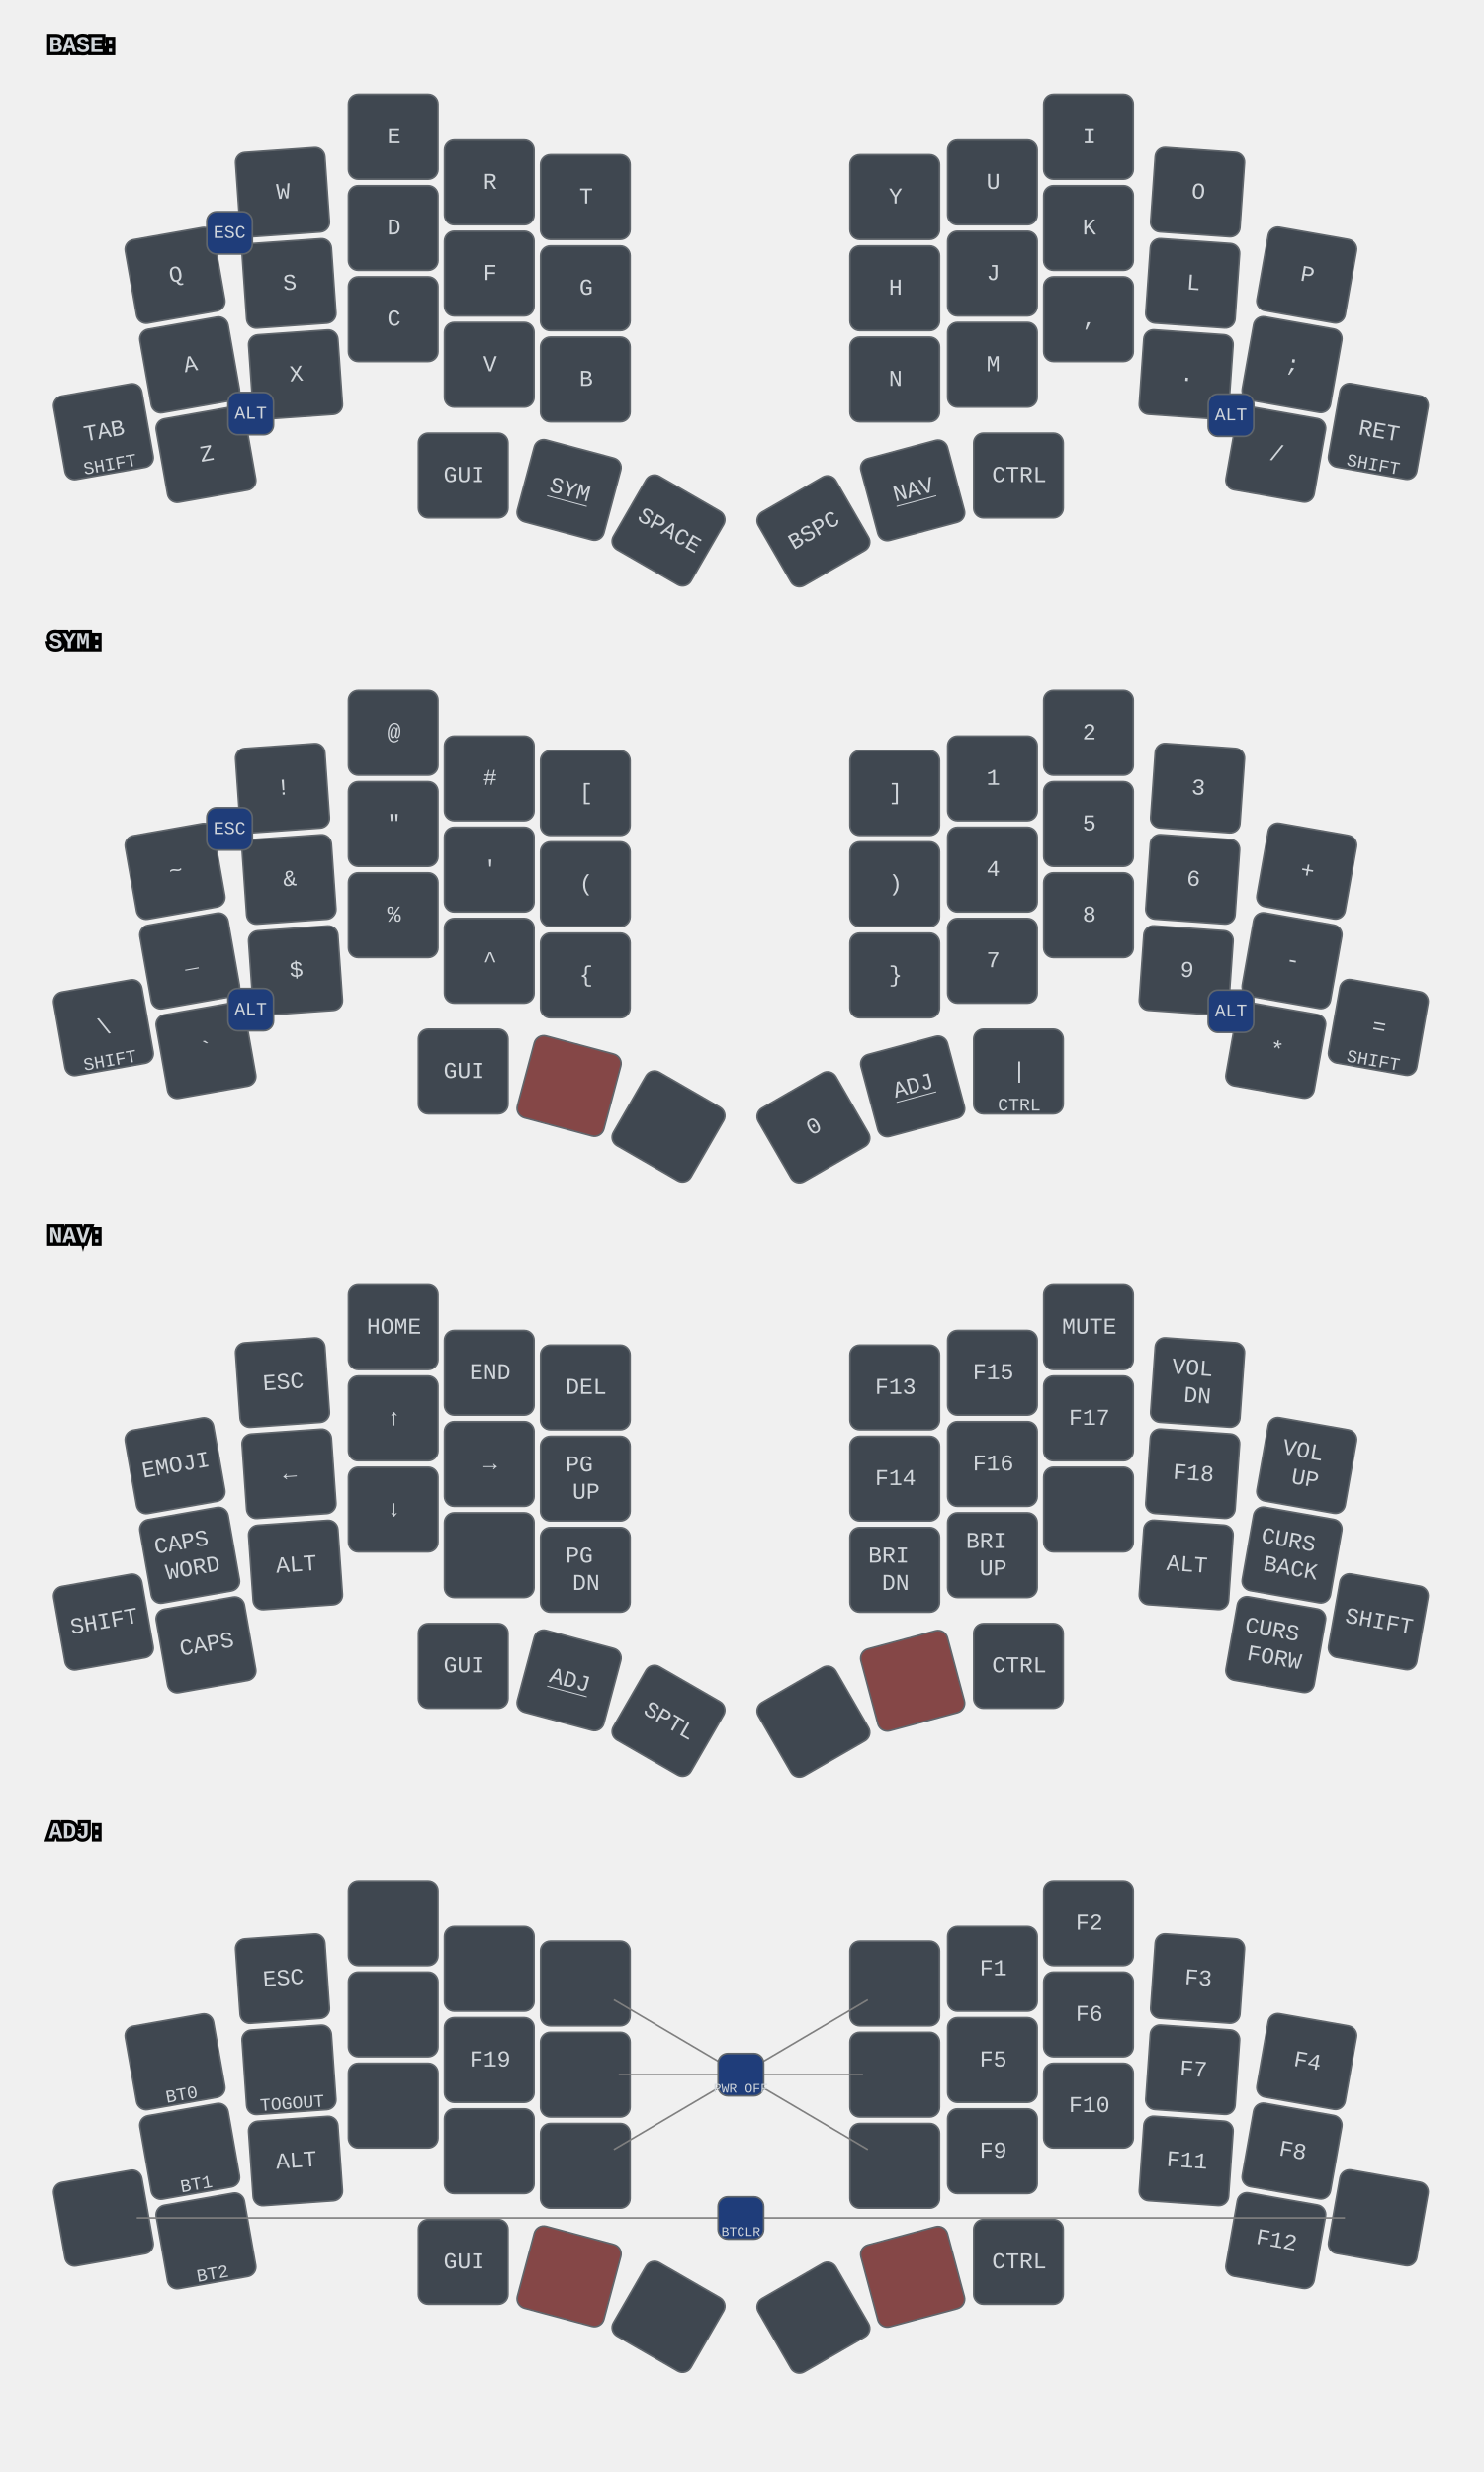
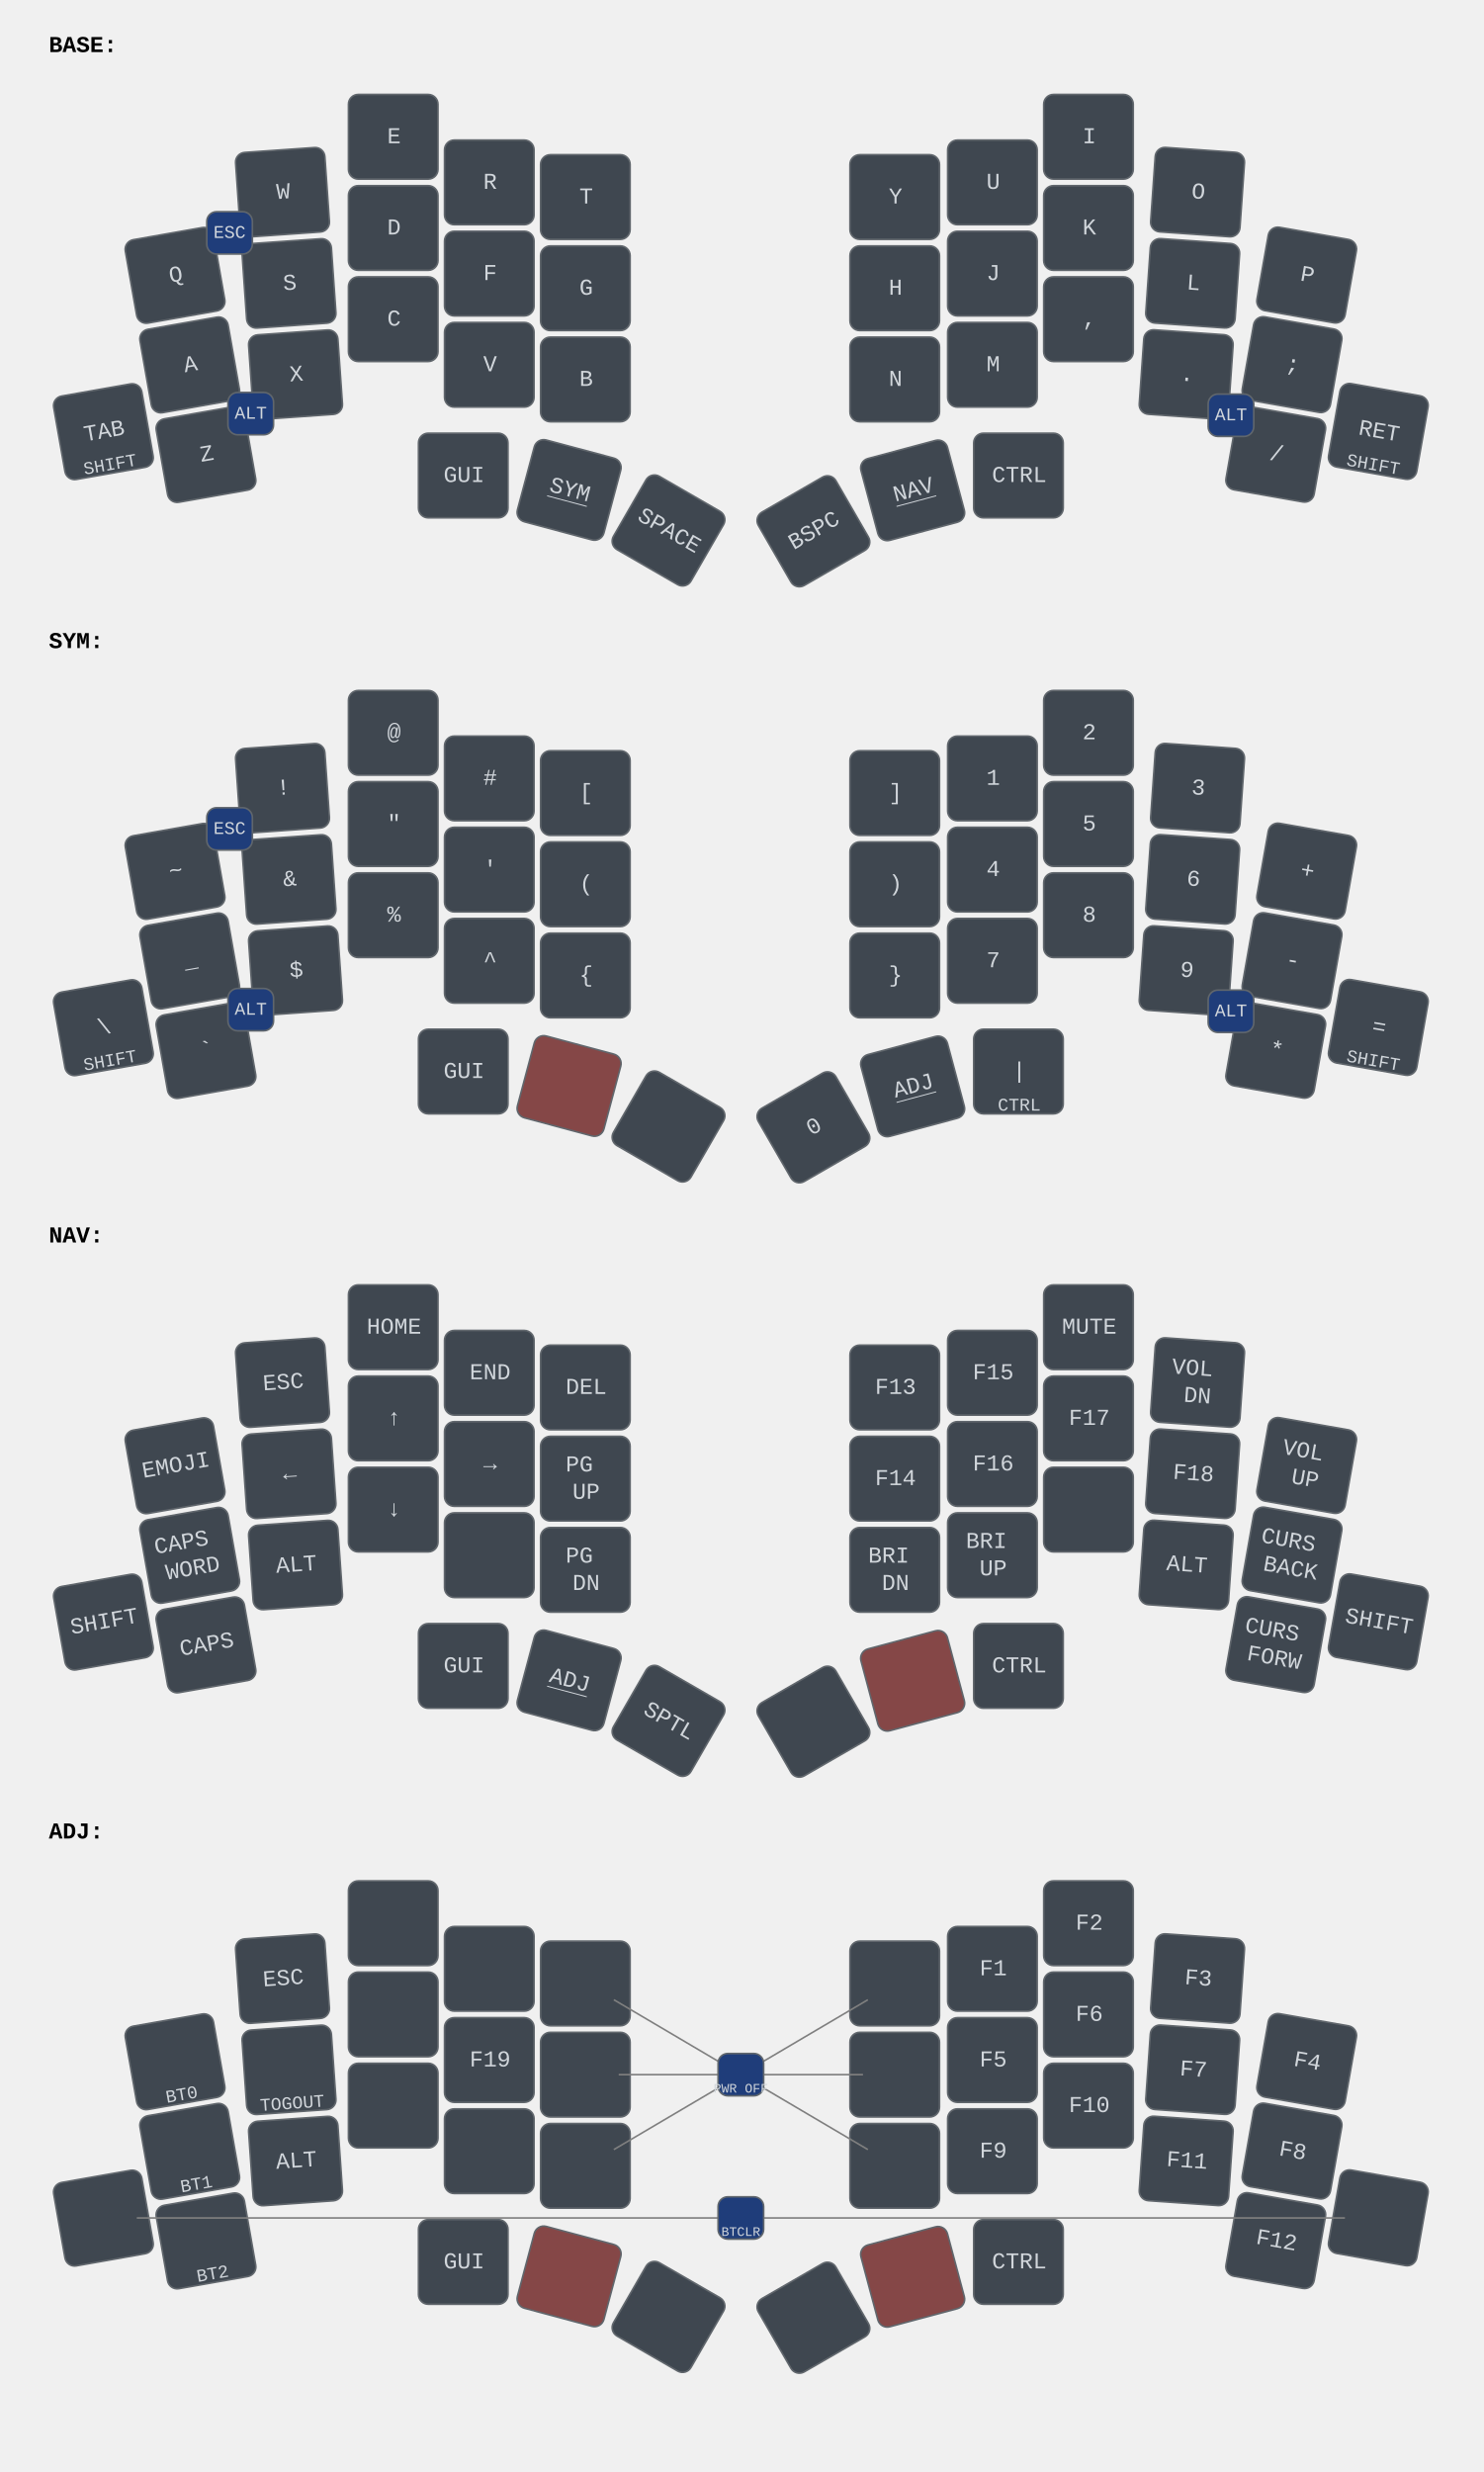
<svg xmlns="http://www.w3.org/2000/svg" width="911" height="1518" viewBox="0 0 911 1518" class="keymap">
  <style>/* inherit to force styles through use tags */
svg path {
    fill: inherit;
}

/* font and background color specifications */
svg.keymap {
    font-family: SFMono-Regular,Consolas,Liberation Mono,Menlo,monospace;
    font-size: 14px;
    font-kerning: normal;
    text-rendering: optimizeLegibility;
    fill: #24292e;
}

/* default key styling */
rect.key {
    fill: #f6f8fa;
}

rect.key, rect.combo {
    stroke: #c9cccf;
    stroke-width: 1;
}

/* default key side styling, only used is draw_key_sides is set */
rect.side {
    filter: brightness(90%);
}

/* color accent for combo boxes */
rect.combo, rect.combo-separate {
    fill: #cdf;
}

/* color accent for held keys */
rect.held, rect.combo.held {
    fill: #fdd;
}

/* color accent for ghost (optional) keys */
rect.ghost, rect.combo.ghost {
    stroke-dasharray: 4, 4;
    stroke-width: 2;
}

text {
    text-anchor: middle;
    dominant-baseline: middle;
}

/* styling for layer labels */
text.label {
    font-weight: bold;
    text-anchor: start;
    stroke: white;
    stroke-width: 4;
    paint-order: stroke;
}

/* styling for optional footer */
text.footer {
    text-anchor: end;
    dominant-baseline: auto;
    stroke: white;
    stroke-width: 4;
    paint-order: stroke;
}

/* styling for combo tap, and key non-tap label text */
text.combo, text.hold, text.shifted, text.left, text.right {
    font-size: 11px;
}

text.hold {
    text-anchor: middle;
    dominant-baseline: auto;
}

text.shifted {
    text-anchor: middle;
    dominant-baseline: hanging;
}

text.left {
    text-anchor: start;
}

text.right {
    text-anchor: end;
}

text.layer-activator {
    text-decoration: underline;
}

/* styling for hold/shifted label text in combo box */
text.combo.hold, text.combo.shifted, text.combo.left, text.combo.right {
    font-size: 8px;
}

/* lighter symbol for transparent keys */
text.trans {
    fill: #7b7e81;
}

/* styling for combo dendrons */
path.combo {
    stroke-width: 1;
    stroke: gray;
    fill: none;
}

/* Start Tabler Icons Cleanup */
/* cannot use height/width with glyphs */
.icon-tabler &gt; path {
    fill: inherit;
    stroke: inherit;
    stroke-width: 2;
}
/* hide tabler's default box */
.icon-tabler &gt; path[stroke="none"][fill="none"] {
    visibility: hidden;
}
/* End Tabler Icons Cleanup */

svg.keymap { fill: #d1d6db; }
rect.key { fill: #3f4750; }
rect.key, rect.combo { stroke: #60666c; }
rect.combo, rect.combo-separate { fill: #1f3d7a; }
rect.held, rect.combo.held { fill: #854747; }
text.label, text.footer { stroke: black; }
text.trans { fill: #7e8184; }
path.combo { stroke: #7f7f7f; }
+ 
+ text.label, text.footer {
+   stroke: none;
+   fill: #000;
+ }
</style>
  <g transform="translate(30, 0)" class="layer-BASE">
    <text x="0" y="28" class="label" id="BASE">BASE:</text>
    <g transform="translate(0, 56)">
      <g transform="translate(78, 113) rotate(-10.0)" class="key keypos-0">
        <rect rx="6" ry="6" x="-28" y="-26" width="55" height="52" class="key" />
        <text x="0" y="0" class="key tap">Q</text>
      </g>
      <g transform="translate(144, 62) rotate(-4.0)" class="key keypos-1">
        <rect rx="6" ry="6" x="-28" y="-26" width="55" height="52" class="key" />
        <text x="0" y="0" class="key tap">W</text>
      </g>
      <g transform="translate(212, 28)" class="key keypos-2">
        <rect rx="6" ry="6" x="-28" y="-26" width="55" height="52" class="key" />
        <text x="0" y="0" class="key tap">E</text>
      </g>
      <g transform="translate(271, 56)" class="key keypos-3">
        <rect rx="6" ry="6" x="-28" y="-26" width="55" height="52" class="key" />
        <text x="0" y="0" class="key tap">R</text>
      </g>
      <g transform="translate(330, 65)" class="key keypos-4">
        <rect rx="6" ry="6" x="-28" y="-26" width="55" height="52" class="key" />
        <text x="0" y="0" class="key tap">T</text>
      </g>
      <g transform="translate(520, 65)" class="key keypos-5">
        <rect rx="6" ry="6" x="-28" y="-26" width="55" height="52" class="key" />
        <text x="0" y="0" class="key tap">Y</text>
      </g>
      <g transform="translate(580, 56)" class="key keypos-6">
        <rect rx="6" ry="6" x="-28" y="-26" width="55" height="52" class="key" />
        <text x="0" y="0" class="key tap">U</text>
      </g>
      <g transform="translate(639, 28)" class="key keypos-7">
        <rect rx="6" ry="6" x="-28" y="-26" width="55" height="52" class="key" />
        <text x="0" y="0" class="key tap">I</text>
      </g>
      <g transform="translate(706, 62) rotate(4.0)" class="key keypos-8">
        <rect rx="6" ry="6" x="-28" y="-26" width="55" height="52" class="key" />
        <text x="0" y="0" class="key tap">O</text>
      </g>
      <g transform="translate(773, 113) rotate(10.0)" class="key keypos-9">
        <rect rx="6" ry="6" x="-28" y="-26" width="55" height="52" class="key" />
        <text x="0" y="0" class="key tap">P</text>
      </g>
      <g transform="translate(87, 168) rotate(-10.0)" class="key keypos-10">
        <rect rx="6" ry="6" x="-28" y="-26" width="55" height="52" class="key" />
        <text x="0" y="0" class="key tap">A</text>
      </g>
      <g transform="translate(148, 118) rotate(-4.0)" class="key keypos-11">
        <rect rx="6" ry="6" x="-28" y="-26" width="55" height="52" class="key" />
        <text x="0" y="0" class="key tap">S</text>
      </g>
      <g transform="translate(212, 84)" class="key keypos-12">
        <rect rx="6" ry="6" x="-28" y="-26" width="55" height="52" class="key" />
        <text x="0" y="0" class="key tap">D</text>
      </g>
      <g transform="translate(271, 112)" class="key keypos-13">
        <rect rx="6" ry="6" x="-28" y="-26" width="55" height="52" class="key" />
        <text x="0" y="0" class="key tap">F</text>
      </g>
      <g transform="translate(330, 121)" class="key keypos-14">
        <rect rx="6" ry="6" x="-28" y="-26" width="55" height="52" class="key" />
        <text x="0" y="0" class="key tap">G</text>
      </g>
      <g transform="translate(520, 121)" class="key keypos-15">
        <rect rx="6" ry="6" x="-28" y="-26" width="55" height="52" class="key" />
        <text x="0" y="0" class="key tap">H</text>
      </g>
      <g transform="translate(580, 112)" class="key keypos-16">
        <rect rx="6" ry="6" x="-28" y="-26" width="55" height="52" class="key" />
        <text x="0" y="0" class="key tap">J</text>
      </g>
      <g transform="translate(639, 84)" class="key keypos-17">
        <rect rx="6" ry="6" x="-28" y="-26" width="55" height="52" class="key" />
        <text x="0" y="0" class="key tap">K</text>
      </g>
      <g transform="translate(703, 118) rotate(4.0)" class="key keypos-18">
        <rect rx="6" ry="6" x="-28" y="-26" width="55" height="52" class="key" />
        <text x="0" y="0" class="key tap">L</text>
      </g>
      <g transform="translate(764, 168) rotate(10.0)" class="key keypos-19">
        <rect rx="6" ry="6" x="-28" y="-26" width="55" height="52" class="key" />
        <text x="0" y="0" class="key tap">;</text>
      </g>
      <g transform="translate(34, 209) rotate(-10.0)" class="key keypos-20">
        <rect rx="6" ry="6" x="-28" y="-26" width="55" height="52" class="key" />
        <text x="0" y="0" class="key tap">TAB</text>
        <text x="0" y="24" class="key hold">SHIFT</text>
      </g>
      <g transform="translate(97, 223) rotate(-10.0)" class="key keypos-21">
        <rect rx="6" ry="6" x="-28" y="-26" width="55" height="52" class="key" />
        <text x="0" y="0" class="key tap">Z</text>
      </g>
      <g transform="translate(152, 174) rotate(-4.0)" class="key keypos-22">
        <rect rx="6" ry="6" x="-28" y="-26" width="55" height="52" class="key" />
        <text x="0" y="0" class="key tap">X</text>
      </g>
      <g transform="translate(212, 140)" class="key keypos-23">
        <rect rx="6" ry="6" x="-28" y="-26" width="55" height="52" class="key" />
        <text x="0" y="0" class="key tap">C</text>
      </g>
      <g transform="translate(271, 168)" class="key keypos-24">
        <rect rx="6" ry="6" x="-28" y="-26" width="55" height="52" class="key" />
        <text x="0" y="0" class="key tap">V</text>
      </g>
      <g transform="translate(330, 177)" class="key keypos-25">
        <rect rx="6" ry="6" x="-28" y="-26" width="55" height="52" class="key" />
        <text x="0" y="0" class="key tap">B</text>
      </g>
      <g transform="translate(520, 177)" class="key keypos-26">
        <rect rx="6" ry="6" x="-28" y="-26" width="55" height="52" class="key" />
        <text x="0" y="0" class="key tap">N</text>
      </g>
      <g transform="translate(580, 168)" class="key keypos-27">
        <rect rx="6" ry="6" x="-28" y="-26" width="55" height="52" class="key" />
        <text x="0" y="0" class="key tap">M</text>
      </g>
      <g transform="translate(639, 140)" class="key keypos-28">
        <rect rx="6" ry="6" x="-28" y="-26" width="55" height="52" class="key" />
        <text x="0" y="0" class="key tap">,</text>
      </g>
      <g transform="translate(699, 174) rotate(4.0)" class="key keypos-29">
        <rect rx="6" ry="6" x="-28" y="-26" width="55" height="52" class="key" />
        <text x="0" y="0" class="key tap">.</text>
      </g>
      <g transform="translate(754, 223) rotate(10.0)" class="key keypos-30">
        <rect rx="6" ry="6" x="-28" y="-26" width="55" height="52" class="key" />
        <text x="0" y="0" class="key tap">/</text>
      </g>
      <g transform="translate(817, 209) rotate(10.0)" class="key keypos-31">
        <rect rx="6" ry="6" x="-28" y="-26" width="55" height="52" class="key" />
        <text x="0" y="0" class="key tap">RET</text>
        <text x="0" y="24" class="key hold">SHIFT</text>
      </g>
      <g transform="translate(255, 236)" class="key keypos-32">
        <rect rx="6" ry="6" x="-28" y="-26" width="55" height="52" class="key" />
        <text x="0" y="0" class="key tap">GUI</text>
      </g>
      <g transform="translate(320, 245) rotate(15.0)" class="key keypos-33">
        <rect rx="6" ry="6" x="-28" y="-26" width="55" height="52" class="key" />
        <a href="#SYM">
          <text x="0" y="0" class="key tap layer-activator">SYM</text>
        </a>
      </g>
      <g transform="translate(381, 270) rotate(30.0)" class="key keypos-34">
        <rect rx="6" ry="6" x="-28" y="-26" width="55" height="52" class="key" />
        <text x="0" y="0" class="key tap">SPACE</text>
      </g>
      <g transform="translate(470, 270) rotate(-30.0)" class="key keypos-35">
        <rect rx="6" ry="6" x="-28" y="-26" width="55" height="52" class="key" />
        <text x="0" y="0" class="key tap">BSPC</text>
      </g>
      <g transform="translate(531, 245) rotate(-15.0)" class="key keypos-36">
        <rect rx="6" ry="6" x="-28" y="-26" width="55" height="52" class="key" />
        <a href="#NAV">
          <text x="0" y="0" class="key tap layer-activator">NAV</text>
        </a>
      </g>
      <g transform="translate(596, 236)" class="key keypos-37">
        <rect rx="6" ry="6" x="-28" y="-26" width="55" height="52" class="key" />
        <text x="0" y="0" class="key tap">CTRL</text>
      </g>
      <g class="combo combopos-0">
        <rect rx="6" ry="6" x="97" y="74" width="28" height="26" class="combo" />
        <text x="111" y="87" class="combo tap">ESC</text>
      </g>
      <g class="combo combopos-1">
        <rect rx="6" ry="6" x="110" y="185" width="28" height="26" class="combo" />
        <text x="124" y="198" class="combo tap">ALT</text>
      </g>
      <g class="combo combopos-2">
        <rect rx="6" ry="6" x="712" y="186" width="28" height="26" class="combo" />
        <text x="726" y="199" class="combo tap">ALT</text>
      </g>
    </g>
  </g>
  <g transform="translate(30, 366)" class="layer-SYM">
    <text x="0" y="28" class="label" id="SYM">SYM:</text>
    <g transform="translate(0, 56)">
      <g transform="translate(78, 113) rotate(-10.0)" class="key keypos-0">
        <rect rx="6" ry="6" x="-28" y="-26" width="55" height="52" class="key" />
        <text x="0" y="0" class="key tap">~</text>
      </g>
      <g transform="translate(144, 62) rotate(-4.0)" class="key keypos-1">
        <rect rx="6" ry="6" x="-28" y="-26" width="55" height="52" class="key" />
        <text x="0" y="0" class="key tap">!</text>
      </g>
      <g transform="translate(212, 28)" class="key keypos-2">
        <rect rx="6" ry="6" x="-28" y="-26" width="55" height="52" class="key" />
        <text x="0" y="0" class="key tap">@</text>
      </g>
      <g transform="translate(271, 56)" class="key keypos-3">
        <rect rx="6" ry="6" x="-28" y="-26" width="55" height="52" class="key" />
        <text x="0" y="0" class="key tap">#</text>
      </g>
      <g transform="translate(330, 65)" class="key keypos-4">
        <rect rx="6" ry="6" x="-28" y="-26" width="55" height="52" class="key" />
        <text x="0" y="0" class="key tap">[</text>
      </g>
      <g transform="translate(520, 65)" class="key keypos-5">
        <rect rx="6" ry="6" x="-28" y="-26" width="55" height="52" class="key" />
        <text x="0" y="0" class="key tap">]</text>
      </g>
      <g transform="translate(580, 56)" class="key keypos-6">
        <rect rx="6" ry="6" x="-28" y="-26" width="55" height="52" class="key" />
        <text x="0" y="0" class="key tap">1</text>
      </g>
      <g transform="translate(639, 28)" class="key keypos-7">
        <rect rx="6" ry="6" x="-28" y="-26" width="55" height="52" class="key" />
        <text x="0" y="0" class="key tap">2</text>
      </g>
      <g transform="translate(706, 62) rotate(4.0)" class="key keypos-8">
        <rect rx="6" ry="6" x="-28" y="-26" width="55" height="52" class="key" />
        <text x="0" y="0" class="key tap">3</text>
      </g>
      <g transform="translate(773, 113) rotate(10.0)" class="key keypos-9">
        <rect rx="6" ry="6" x="-28" y="-26" width="55" height="52" class="key" />
        <text x="0" y="0" class="key tap">+</text>
      </g>
      <g transform="translate(87, 168) rotate(-10.0)" class="key keypos-10">
        <rect rx="6" ry="6" x="-28" y="-26" width="55" height="52" class="key" />
        <text x="0" y="0" class="key tap">_</text>
      </g>
      <g transform="translate(148, 118) rotate(-4.0)" class="key keypos-11">
        <rect rx="6" ry="6" x="-28" y="-26" width="55" height="52" class="key" />
        <text x="0" y="0" class="key tap">&amp;</text>
      </g>
      <g transform="translate(212, 84)" class="key keypos-12">
        <rect rx="6" ry="6" x="-28" y="-26" width="55" height="52" class="key" />
        <text x="0" y="0" class="key tap">"</text>
      </g>
      <g transform="translate(271, 112)" class="key keypos-13">
        <rect rx="6" ry="6" x="-28" y="-26" width="55" height="52" class="key" />
        <text x="0" y="0" class="key tap">'</text>
      </g>
      <g transform="translate(330, 121)" class="key keypos-14">
        <rect rx="6" ry="6" x="-28" y="-26" width="55" height="52" class="key" />
        <text x="0" y="0" class="key tap">(</text>
      </g>
      <g transform="translate(520, 121)" class="key keypos-15">
        <rect rx="6" ry="6" x="-28" y="-26" width="55" height="52" class="key" />
        <text x="0" y="0" class="key tap">)</text>
      </g>
      <g transform="translate(580, 112)" class="key keypos-16">
        <rect rx="6" ry="6" x="-28" y="-26" width="55" height="52" class="key" />
        <text x="0" y="0" class="key tap">4</text>
      </g>
      <g transform="translate(639, 84)" class="key keypos-17">
        <rect rx="6" ry="6" x="-28" y="-26" width="55" height="52" class="key" />
        <text x="0" y="0" class="key tap">5</text>
      </g>
      <g transform="translate(703, 118) rotate(4.0)" class="key keypos-18">
        <rect rx="6" ry="6" x="-28" y="-26" width="55" height="52" class="key" />
        <text x="0" y="0" class="key tap">6</text>
      </g>
      <g transform="translate(764, 168) rotate(10.0)" class="key keypos-19">
        <rect rx="6" ry="6" x="-28" y="-26" width="55" height="52" class="key" />
        <text x="0" y="0" class="key tap">-</text>
      </g>
      <g transform="translate(34, 209) rotate(-10.0)" class="key keypos-20">
        <rect rx="6" ry="6" x="-28" y="-26" width="55" height="52" class="key" />
        <text x="0" y="0" class="key tap">\</text>
        <text x="0" y="24" class="key hold">SHIFT</text>
      </g>
      <g transform="translate(97, 223) rotate(-10.0)" class="key keypos-21">
        <rect rx="6" ry="6" x="-28" y="-26" width="55" height="52" class="key" />
        <text x="0" y="0" class="key tap">`</text>
      </g>
      <g transform="translate(152, 174) rotate(-4.0)" class="key keypos-22">
        <rect rx="6" ry="6" x="-28" y="-26" width="55" height="52" class="key" />
        <text x="0" y="0" class="key tap">$</text>
      </g>
      <g transform="translate(212, 140)" class="key keypos-23">
        <rect rx="6" ry="6" x="-28" y="-26" width="55" height="52" class="key" />
        <text x="0" y="0" class="key tap">%</text>
      </g>
      <g transform="translate(271, 168)" class="key keypos-24">
        <rect rx="6" ry="6" x="-28" y="-26" width="55" height="52" class="key" />
        <text x="0" y="0" class="key tap">^</text>
      </g>
      <g transform="translate(330, 177)" class="key keypos-25">
        <rect rx="6" ry="6" x="-28" y="-26" width="55" height="52" class="key" />
        <text x="0" y="0" class="key tap">{</text>
      </g>
      <g transform="translate(520, 177)" class="key keypos-26">
        <rect rx="6" ry="6" x="-28" y="-26" width="55" height="52" class="key" />
        <text x="0" y="0" class="key tap">}</text>
      </g>
      <g transform="translate(580, 168)" class="key keypos-27">
        <rect rx="6" ry="6" x="-28" y="-26" width="55" height="52" class="key" />
        <text x="0" y="0" class="key tap">7</text>
      </g>
      <g transform="translate(639, 140)" class="key keypos-28">
        <rect rx="6" ry="6" x="-28" y="-26" width="55" height="52" class="key" />
        <text x="0" y="0" class="key tap">8</text>
      </g>
      <g transform="translate(699, 174) rotate(4.0)" class="key keypos-29">
        <rect rx="6" ry="6" x="-28" y="-26" width="55" height="52" class="key" />
        <text x="0" y="0" class="key tap">9</text>
      </g>
      <g transform="translate(754, 223) rotate(10.0)" class="key keypos-30">
        <rect rx="6" ry="6" x="-28" y="-26" width="55" height="52" class="key" />
        <text x="0" y="0" class="key tap">*</text>
      </g>
      <g transform="translate(817, 209) rotate(10.0)" class="key keypos-31">
        <rect rx="6" ry="6" x="-28" y="-26" width="55" height="52" class="key" />
        <text x="0" y="0" class="key tap">=</text>
        <text x="0" y="24" class="key hold">SHIFT</text>
      </g>
      <g transform="translate(255, 236)" class="key keypos-32">
        <rect rx="6" ry="6" x="-28" y="-26" width="55" height="52" class="key" />
        <text x="0" y="0" class="key tap">GUI</text>
      </g>
      <g transform="translate(320, 245) rotate(15.0)" class="key held keypos-33">
        <rect rx="6" ry="6" x="-28" y="-26" width="55" height="52" class="key held" />
      </g>
      <g transform="translate(381, 270) rotate(30.0)" class="key keypos-34">
        <rect rx="6" ry="6" x="-28" y="-26" width="55" height="52" class="key" />
      </g>
      <g transform="translate(470, 270) rotate(-30.0)" class="key keypos-35">
        <rect rx="6" ry="6" x="-28" y="-26" width="55" height="52" class="key" />
        <text x="0" y="0" class="key tap">0</text>
      </g>
      <g transform="translate(531, 245) rotate(-15.0)" class="key keypos-36">
        <rect rx="6" ry="6" x="-28" y="-26" width="55" height="52" class="key" />
        <a href="#ADJ">
          <text x="0" y="0" class="key tap layer-activator">ADJ</text>
        </a>
      </g>
      <g transform="translate(596, 236)" class="key keypos-37">
        <rect rx="6" ry="6" x="-28" y="-26" width="55" height="52" class="key" />
        <text x="0" y="0" class="key tap">|</text>
        <text x="0" y="24" class="key hold">CTRL</text>
      </g>
      <g class="combo combopos-0">
        <rect rx="6" ry="6" x="97" y="74" width="28" height="26" class="combo" />
        <text x="111" y="87" class="combo tap">ESC</text>
      </g>
      <g class="combo combopos-1">
        <rect rx="6" ry="6" x="110" y="185" width="28" height="26" class="combo" />
        <text x="124" y="198" class="combo tap">ALT</text>
      </g>
      <g class="combo combopos-2">
        <rect rx="6" ry="6" x="712" y="186" width="28" height="26" class="combo" />
        <text x="726" y="199" class="combo tap">ALT</text>
      </g>
    </g>
  </g>
  <g transform="translate(30, 731)" class="layer-NAV">
    <text x="0" y="28" class="label" id="NAV">NAV:</text>
    <g transform="translate(0, 56)">
      <g transform="translate(78, 113) rotate(-10.0)" class="key keypos-0">
        <rect rx="6" ry="6" x="-28" y="-26" width="55" height="52" class="key" />
        <text x="0" y="0" class="key tap">EMOJI</text>
      </g>
      <g transform="translate(144, 62) rotate(-4.0)" class="key keypos-1">
        <rect rx="6" ry="6" x="-28" y="-26" width="55" height="52" class="key" />
        <text x="0" y="0" class="key tap">ESC</text>
      </g>
      <g transform="translate(212, 28)" class="key keypos-2">
        <rect rx="6" ry="6" x="-28" y="-26" width="55" height="52" class="key" />
        <text x="0" y="0" class="key tap">HOME</text>
      </g>
      <g transform="translate(271, 56)" class="key keypos-3">
        <rect rx="6" ry="6" x="-28" y="-26" width="55" height="52" class="key" />
        <text x="0" y="0" class="key tap">END</text>
      </g>
      <g transform="translate(330, 65)" class="key keypos-4">
        <rect rx="6" ry="6" x="-28" y="-26" width="55" height="52" class="key" />
        <text x="0" y="0" class="key tap">DEL</text>
      </g>
      <g transform="translate(520, 65)" class="key keypos-5">
        <rect rx="6" ry="6" x="-28" y="-26" width="55" height="52" class="key" />
        <text x="0" y="0" class="key tap">F13</text>
      </g>
      <g transform="translate(580, 56)" class="key keypos-6">
        <rect rx="6" ry="6" x="-28" y="-26" width="55" height="52" class="key" />
        <text x="0" y="0" class="key tap">F15</text>
      </g>
      <g transform="translate(639, 28)" class="key keypos-7">
        <rect rx="6" ry="6" x="-28" y="-26" width="55" height="52" class="key" />
        <text x="0" y="0" class="key tap">MUTE</text>
      </g>
      <g transform="translate(706, 62) rotate(4.0)" class="key keypos-8">
        <rect rx="6" ry="6" x="-28" y="-26" width="55" height="52" class="key" />
        <text x="0" y="0" class="key tap">
          <tspan x="0" dy="-0.6em">VOL</tspan>
          <tspan x="0" dy="1.2em">DN</tspan>
        </text>
      </g>
      <g transform="translate(773, 113) rotate(10.0)" class="key keypos-9">
        <rect rx="6" ry="6" x="-28" y="-26" width="55" height="52" class="key" />
        <text x="0" y="0" class="key tap">
          <tspan x="0" dy="-0.6em">VOL</tspan>
          <tspan x="0" dy="1.2em">UP</tspan>
        </text>
      </g>
      <g transform="translate(87, 168) rotate(-10.0)" class="key keypos-10">
        <rect rx="6" ry="6" x="-28" y="-26" width="55" height="52" class="key" />
        <text x="0" y="0" class="key tap">
          <tspan x="0" dy="-0.6em">CAPS</tspan>
          <tspan x="0" dy="1.2em">WORD</tspan>
        </text>
      </g>
      <g transform="translate(148, 118) rotate(-4.0)" class="key keypos-11">
        <rect rx="6" ry="6" x="-28" y="-26" width="55" height="52" class="key" />
        <text x="0" y="0" class="key tap">←</text>
      </g>
      <g transform="translate(212, 84)" class="key keypos-12">
        <rect rx="6" ry="6" x="-28" y="-26" width="55" height="52" class="key" />
        <text x="0" y="0" class="key tap">↑</text>
      </g>
      <g transform="translate(271, 112)" class="key keypos-13">
        <rect rx="6" ry="6" x="-28" y="-26" width="55" height="52" class="key" />
        <text x="0" y="0" class="key tap">→</text>
      </g>
      <g transform="translate(330, 121)" class="key keypos-14">
        <rect rx="6" ry="6" x="-28" y="-26" width="55" height="52" class="key" />
        <text x="0" y="0" class="key tap">
          <tspan x="0" dy="-0.6em">PG</tspan>
          <tspan x="0" dy="1.2em">UP</tspan>
        </text>
      </g>
      <g transform="translate(520, 121)" class="key keypos-15">
        <rect rx="6" ry="6" x="-28" y="-26" width="55" height="52" class="key" />
        <text x="0" y="0" class="key tap">F14</text>
      </g>
      <g transform="translate(580, 112)" class="key keypos-16">
        <rect rx="6" ry="6" x="-28" y="-26" width="55" height="52" class="key" />
        <text x="0" y="0" class="key tap">F16</text>
      </g>
      <g transform="translate(639, 84)" class="key keypos-17">
        <rect rx="6" ry="6" x="-28" y="-26" width="55" height="52" class="key" />
        <text x="0" y="0" class="key tap">F17</text>
      </g>
      <g transform="translate(703, 118) rotate(4.0)" class="key keypos-18">
        <rect rx="6" ry="6" x="-28" y="-26" width="55" height="52" class="key" />
        <text x="0" y="0" class="key tap">F18</text>
      </g>
      <g transform="translate(764, 168) rotate(10.0)" class="key keypos-19">
        <rect rx="6" ry="6" x="-28" y="-26" width="55" height="52" class="key" />
        <text x="0" y="0" class="key tap">
          <tspan x="0" dy="-0.6em">CURS</tspan>
          <tspan x="0" dy="1.2em">BACK</tspan>
        </text>
      </g>
      <g transform="translate(34, 209) rotate(-10.0)" class="key keypos-20">
        <rect rx="6" ry="6" x="-28" y="-26" width="55" height="52" class="key" />
        <text x="0" y="0" class="key tap">SHIFT</text>
      </g>
      <g transform="translate(97, 223) rotate(-10.0)" class="key keypos-21">
        <rect rx="6" ry="6" x="-28" y="-26" width="55" height="52" class="key" />
        <text x="0" y="0" class="key tap">CAPS</text>
      </g>
      <g transform="translate(152, 174) rotate(-4.0)" class="key keypos-22">
        <rect rx="6" ry="6" x="-28" y="-26" width="55" height="52" class="key" />
        <text x="0" y="0" class="key tap">ALT</text>
      </g>
      <g transform="translate(212, 140)" class="key keypos-23">
        <rect rx="6" ry="6" x="-28" y="-26" width="55" height="52" class="key" />
        <text x="0" y="0" class="key tap">↓</text>
      </g>
      <g transform="translate(271, 168)" class="key keypos-24">
        <rect rx="6" ry="6" x="-28" y="-26" width="55" height="52" class="key" />
      </g>
      <g transform="translate(330, 177)" class="key keypos-25">
        <rect rx="6" ry="6" x="-28" y="-26" width="55" height="52" class="key" />
        <text x="0" y="0" class="key tap">
          <tspan x="0" dy="-0.6em">PG</tspan>
          <tspan x="0" dy="1.2em">DN</tspan>
        </text>
      </g>
      <g transform="translate(520, 177)" class="key keypos-26">
        <rect rx="6" ry="6" x="-28" y="-26" width="55" height="52" class="key" />
        <text x="0" y="0" class="key tap">
          <tspan x="0" dy="-0.6em">BRI</tspan>
          <tspan x="0" dy="1.2em">DN</tspan>
        </text>
      </g>
      <g transform="translate(580, 168)" class="key keypos-27">
        <rect rx="6" ry="6" x="-28" y="-26" width="55" height="52" class="key" />
        <text x="0" y="0" class="key tap">
          <tspan x="0" dy="-0.6em">BRI</tspan>
          <tspan x="0" dy="1.2em">UP</tspan>
        </text>
      </g>
      <g transform="translate(639, 140)" class="key keypos-28">
        <rect rx="6" ry="6" x="-28" y="-26" width="55" height="52" class="key" />
      </g>
      <g transform="translate(699, 174) rotate(4.0)" class="key keypos-29">
        <rect rx="6" ry="6" x="-28" y="-26" width="55" height="52" class="key" />
        <text x="0" y="0" class="key tap">ALT</text>
      </g>
      <g transform="translate(754, 223) rotate(10.0)" class="key keypos-30">
        <rect rx="6" ry="6" x="-28" y="-26" width="55" height="52" class="key" />
        <text x="0" y="0" class="key tap">
          <tspan x="0" dy="-0.6em">CURS</tspan>
          <tspan x="0" dy="1.2em">FORW</tspan>
        </text>
      </g>
      <g transform="translate(817, 209) rotate(10.0)" class="key keypos-31">
        <rect rx="6" ry="6" x="-28" y="-26" width="55" height="52" class="key" />
        <text x="0" y="0" class="key tap">SHIFT</text>
      </g>
      <g transform="translate(255, 236)" class="key keypos-32">
        <rect rx="6" ry="6" x="-28" y="-26" width="55" height="52" class="key" />
        <text x="0" y="0" class="key tap">GUI</text>
      </g>
      <g transform="translate(320, 245) rotate(15.0)" class="key keypos-33">
        <rect rx="6" ry="6" x="-28" y="-26" width="55" height="52" class="key" />
        <a href="#ADJ">
          <text x="0" y="0" class="key tap layer-activator">ADJ</text>
        </a>
      </g>
      <g transform="translate(381, 270) rotate(30.0)" class="key keypos-34">
        <rect rx="6" ry="6" x="-28" y="-26" width="55" height="52" class="key" />
        <text x="0" y="0" class="key tap">SPTL</text>
      </g>
      <g transform="translate(470, 270) rotate(-30.0)" class="key keypos-35">
        <rect rx="6" ry="6" x="-28" y="-26" width="55" height="52" class="key" />
      </g>
      <g transform="translate(531, 245) rotate(-15.0)" class="key held keypos-36">
        <rect rx="6" ry="6" x="-28" y="-26" width="55" height="52" class="key held" />
      </g>
      <g transform="translate(596, 236)" class="key keypos-37">
        <rect rx="6" ry="6" x="-28" y="-26" width="55" height="52" class="key" />
        <text x="0" y="0" class="key tap">CTRL</text>
      </g>
    </g>
  </g>
  <g transform="translate(30, 1097)" class="layer-ADJ">
    <text x="0" y="28" class="label" id="ADJ">ADJ:</text>
    <g transform="translate(0, 56)">
      <g transform="translate(78, 113) rotate(-10.0)" class="key keypos-0">
        <rect rx="6" ry="6" x="-28" y="-26" width="55" height="52" class="key" />
        <text x="0" y="24" class="key hold">BT0</text>
      </g>
      <g transform="translate(144, 62) rotate(-4.0)" class="key keypos-1">
        <rect rx="6" ry="6" x="-28" y="-26" width="55" height="52" class="key" />
        <text x="0" y="0" class="key tap">ESC</text>
      </g>
      <g transform="translate(212, 28)" class="key keypos-2">
        <rect rx="6" ry="6" x="-28" y="-26" width="55" height="52" class="key" />
      </g>
      <g transform="translate(271, 56)" class="key keypos-3">
        <rect rx="6" ry="6" x="-28" y="-26" width="55" height="52" class="key" />
      </g>
      <g transform="translate(330, 65)" class="key keypos-4">
        <rect rx="6" ry="6" x="-28" y="-26" width="55" height="52" class="key" />
      </g>
      <g transform="translate(520, 65)" class="key keypos-5">
        <rect rx="6" ry="6" x="-28" y="-26" width="55" height="52" class="key" />
      </g>
      <g transform="translate(580, 56)" class="key keypos-6">
        <rect rx="6" ry="6" x="-28" y="-26" width="55" height="52" class="key" />
        <text x="0" y="0" class="key tap">F1</text>
      </g>
      <g transform="translate(639, 28)" class="key keypos-7">
        <rect rx="6" ry="6" x="-28" y="-26" width="55" height="52" class="key" />
        <text x="0" y="0" class="key tap">F2</text>
      </g>
      <g transform="translate(706, 62) rotate(4.0)" class="key keypos-8">
        <rect rx="6" ry="6" x="-28" y="-26" width="55" height="52" class="key" />
        <text x="0" y="0" class="key tap">F3</text>
      </g>
      <g transform="translate(773, 113) rotate(10.0)" class="key keypos-9">
        <rect rx="6" ry="6" x="-28" y="-26" width="55" height="52" class="key" />
        <text x="0" y="0" class="key tap">F4</text>
      </g>
      <g transform="translate(87, 168) rotate(-10.0)" class="key keypos-10">
        <rect rx="6" ry="6" x="-28" y="-26" width="55" height="52" class="key" />
        <text x="0" y="24" class="key hold">BT1</text>
      </g>
      <g transform="translate(148, 118) rotate(-4.0)" class="key keypos-11">
        <rect rx="6" ry="6" x="-28" y="-26" width="55" height="52" class="key" />
        <text x="0" y="24" class="key hold">TOGOUT</text>
      </g>
      <g transform="translate(212, 84)" class="key keypos-12">
        <rect rx="6" ry="6" x="-28" y="-26" width="55" height="52" class="key" />
      </g>
      <g transform="translate(271, 112)" class="key keypos-13">
        <rect rx="6" ry="6" x="-28" y="-26" width="55" height="52" class="key" />
        <text x="0" y="0" class="key tap">F19</text>
      </g>
      <g transform="translate(330, 121)" class="key keypos-14">
        <rect rx="6" ry="6" x="-28" y="-26" width="55" height="52" class="key" />
      </g>
      <g transform="translate(520, 121)" class="key keypos-15">
        <rect rx="6" ry="6" x="-28" y="-26" width="55" height="52" class="key" />
      </g>
      <g transform="translate(580, 112)" class="key keypos-16">
        <rect rx="6" ry="6" x="-28" y="-26" width="55" height="52" class="key" />
        <text x="0" y="0" class="key tap">F5</text>
      </g>
      <g transform="translate(639, 84)" class="key keypos-17">
        <rect rx="6" ry="6" x="-28" y="-26" width="55" height="52" class="key" />
        <text x="0" y="0" class="key tap">F6</text>
      </g>
      <g transform="translate(703, 118) rotate(4.0)" class="key keypos-18">
        <rect rx="6" ry="6" x="-28" y="-26" width="55" height="52" class="key" />
        <text x="0" y="0" class="key tap">F7</text>
      </g>
      <g transform="translate(764, 168) rotate(10.0)" class="key keypos-19">
        <rect rx="6" ry="6" x="-28" y="-26" width="55" height="52" class="key" />
        <text x="0" y="0" class="key tap">F8</text>
      </g>
      <g transform="translate(34, 209) rotate(-10.0)" class="key keypos-20">
        <rect rx="6" ry="6" x="-28" y="-26" width="55" height="52" class="key" />
      </g>
      <g transform="translate(97, 223) rotate(-10.0)" class="key keypos-21">
        <rect rx="6" ry="6" x="-28" y="-26" width="55" height="52" class="key" />
        <text x="0" y="24" class="key hold">BT2</text>
      </g>
      <g transform="translate(152, 174) rotate(-4.0)" class="key keypos-22">
        <rect rx="6" ry="6" x="-28" y="-26" width="55" height="52" class="key" />
        <text x="0" y="0" class="key tap">ALT</text>
      </g>
      <g transform="translate(212, 140)" class="key keypos-23">
        <rect rx="6" ry="6" x="-28" y="-26" width="55" height="52" class="key" />
      </g>
      <g transform="translate(271, 168)" class="key keypos-24">
        <rect rx="6" ry="6" x="-28" y="-26" width="55" height="52" class="key" />
      </g>
      <g transform="translate(330, 177)" class="key keypos-25">
        <rect rx="6" ry="6" x="-28" y="-26" width="55" height="52" class="key" />
      </g>
      <g transform="translate(520, 177)" class="key keypos-26">
        <rect rx="6" ry="6" x="-28" y="-26" width="55" height="52" class="key" />
      </g>
      <g transform="translate(580, 168)" class="key keypos-27">
        <rect rx="6" ry="6" x="-28" y="-26" width="55" height="52" class="key" />
        <text x="0" y="0" class="key tap">F9</text>
      </g>
      <g transform="translate(639, 140)" class="key keypos-28">
        <rect rx="6" ry="6" x="-28" y="-26" width="55" height="52" class="key" />
        <text x="0" y="0" class="key tap">F10</text>
      </g>
      <g transform="translate(699, 174) rotate(4.0)" class="key keypos-29">
        <rect rx="6" ry="6" x="-28" y="-26" width="55" height="52" class="key" />
        <text x="0" y="0" class="key tap">F11</text>
      </g>
      <g transform="translate(754, 223) rotate(10.0)" class="key keypos-30">
        <rect rx="6" ry="6" x="-28" y="-26" width="55" height="52" class="key" />
        <text x="0" y="0" class="key tap">F12</text>
      </g>
      <g transform="translate(817, 209) rotate(10.0)" class="key keypos-31">
        <rect rx="6" ry="6" x="-28" y="-26" width="55" height="52" class="key" />
      </g>
      <g transform="translate(255, 236)" class="key keypos-32">
        <rect rx="6" ry="6" x="-28" y="-26" width="55" height="52" class="key" />
        <text x="0" y="0" class="key tap">GUI</text>
      </g>
      <g transform="translate(320, 245) rotate(15.0)" class="key held keypos-33">
        <rect rx="6" ry="6" x="-28" y="-26" width="55" height="52" class="key held" />
      </g>
      <g transform="translate(381, 270) rotate(30.0)" class="key keypos-34">
        <rect rx="6" ry="6" x="-28" y="-26" width="55" height="52" class="key" />
      </g>
      <g transform="translate(470, 270) rotate(-30.0)" class="key keypos-35">
        <rect rx="6" ry="6" x="-28" y="-26" width="55" height="52" class="key" />
      </g>
      <g transform="translate(531, 245) rotate(-15.0)" class="key held keypos-36">
        <rect rx="6" ry="6" x="-28" y="-26" width="55" height="52" class="key held" />
      </g>
      <g transform="translate(596, 236)" class="key keypos-37">
        <rect rx="6" ry="6" x="-28" y="-26" width="55" height="52" class="key" />
        <text x="0" y="0" class="key tap">CTRL</text>
      </g>
      <g class="combo combopos-0">
        <path d="M425,121 l-78,-46" class="combo" />
        <path d="M425,121 l78,-46" class="combo" />
        <path d="M425,121 l-75,0" class="combo" />
        <path d="M425,121 l75,0" class="combo" />
        <path d="M425,121 l-78,46" class="combo" />
        <path d="M425,121 l78,46" class="combo" />
        <rect rx="6" ry="6" x="411" y="108" width="28" height="26" class="combo" />
        <text x="425" y="132" class="combo hold">PWR OFF</text>
      </g>
      <g class="combo combopos-1">
        <path d="M425,209 l-371,0" class="combo" />
        <path d="M425,209 l371,0" class="combo" />
        <rect rx="6" ry="6" x="411" y="196" width="28" height="26" class="combo" />
        <text x="425" y="220" class="combo hold">BTCLR</text>
      </g>
    </g>
  </g>
</svg>
